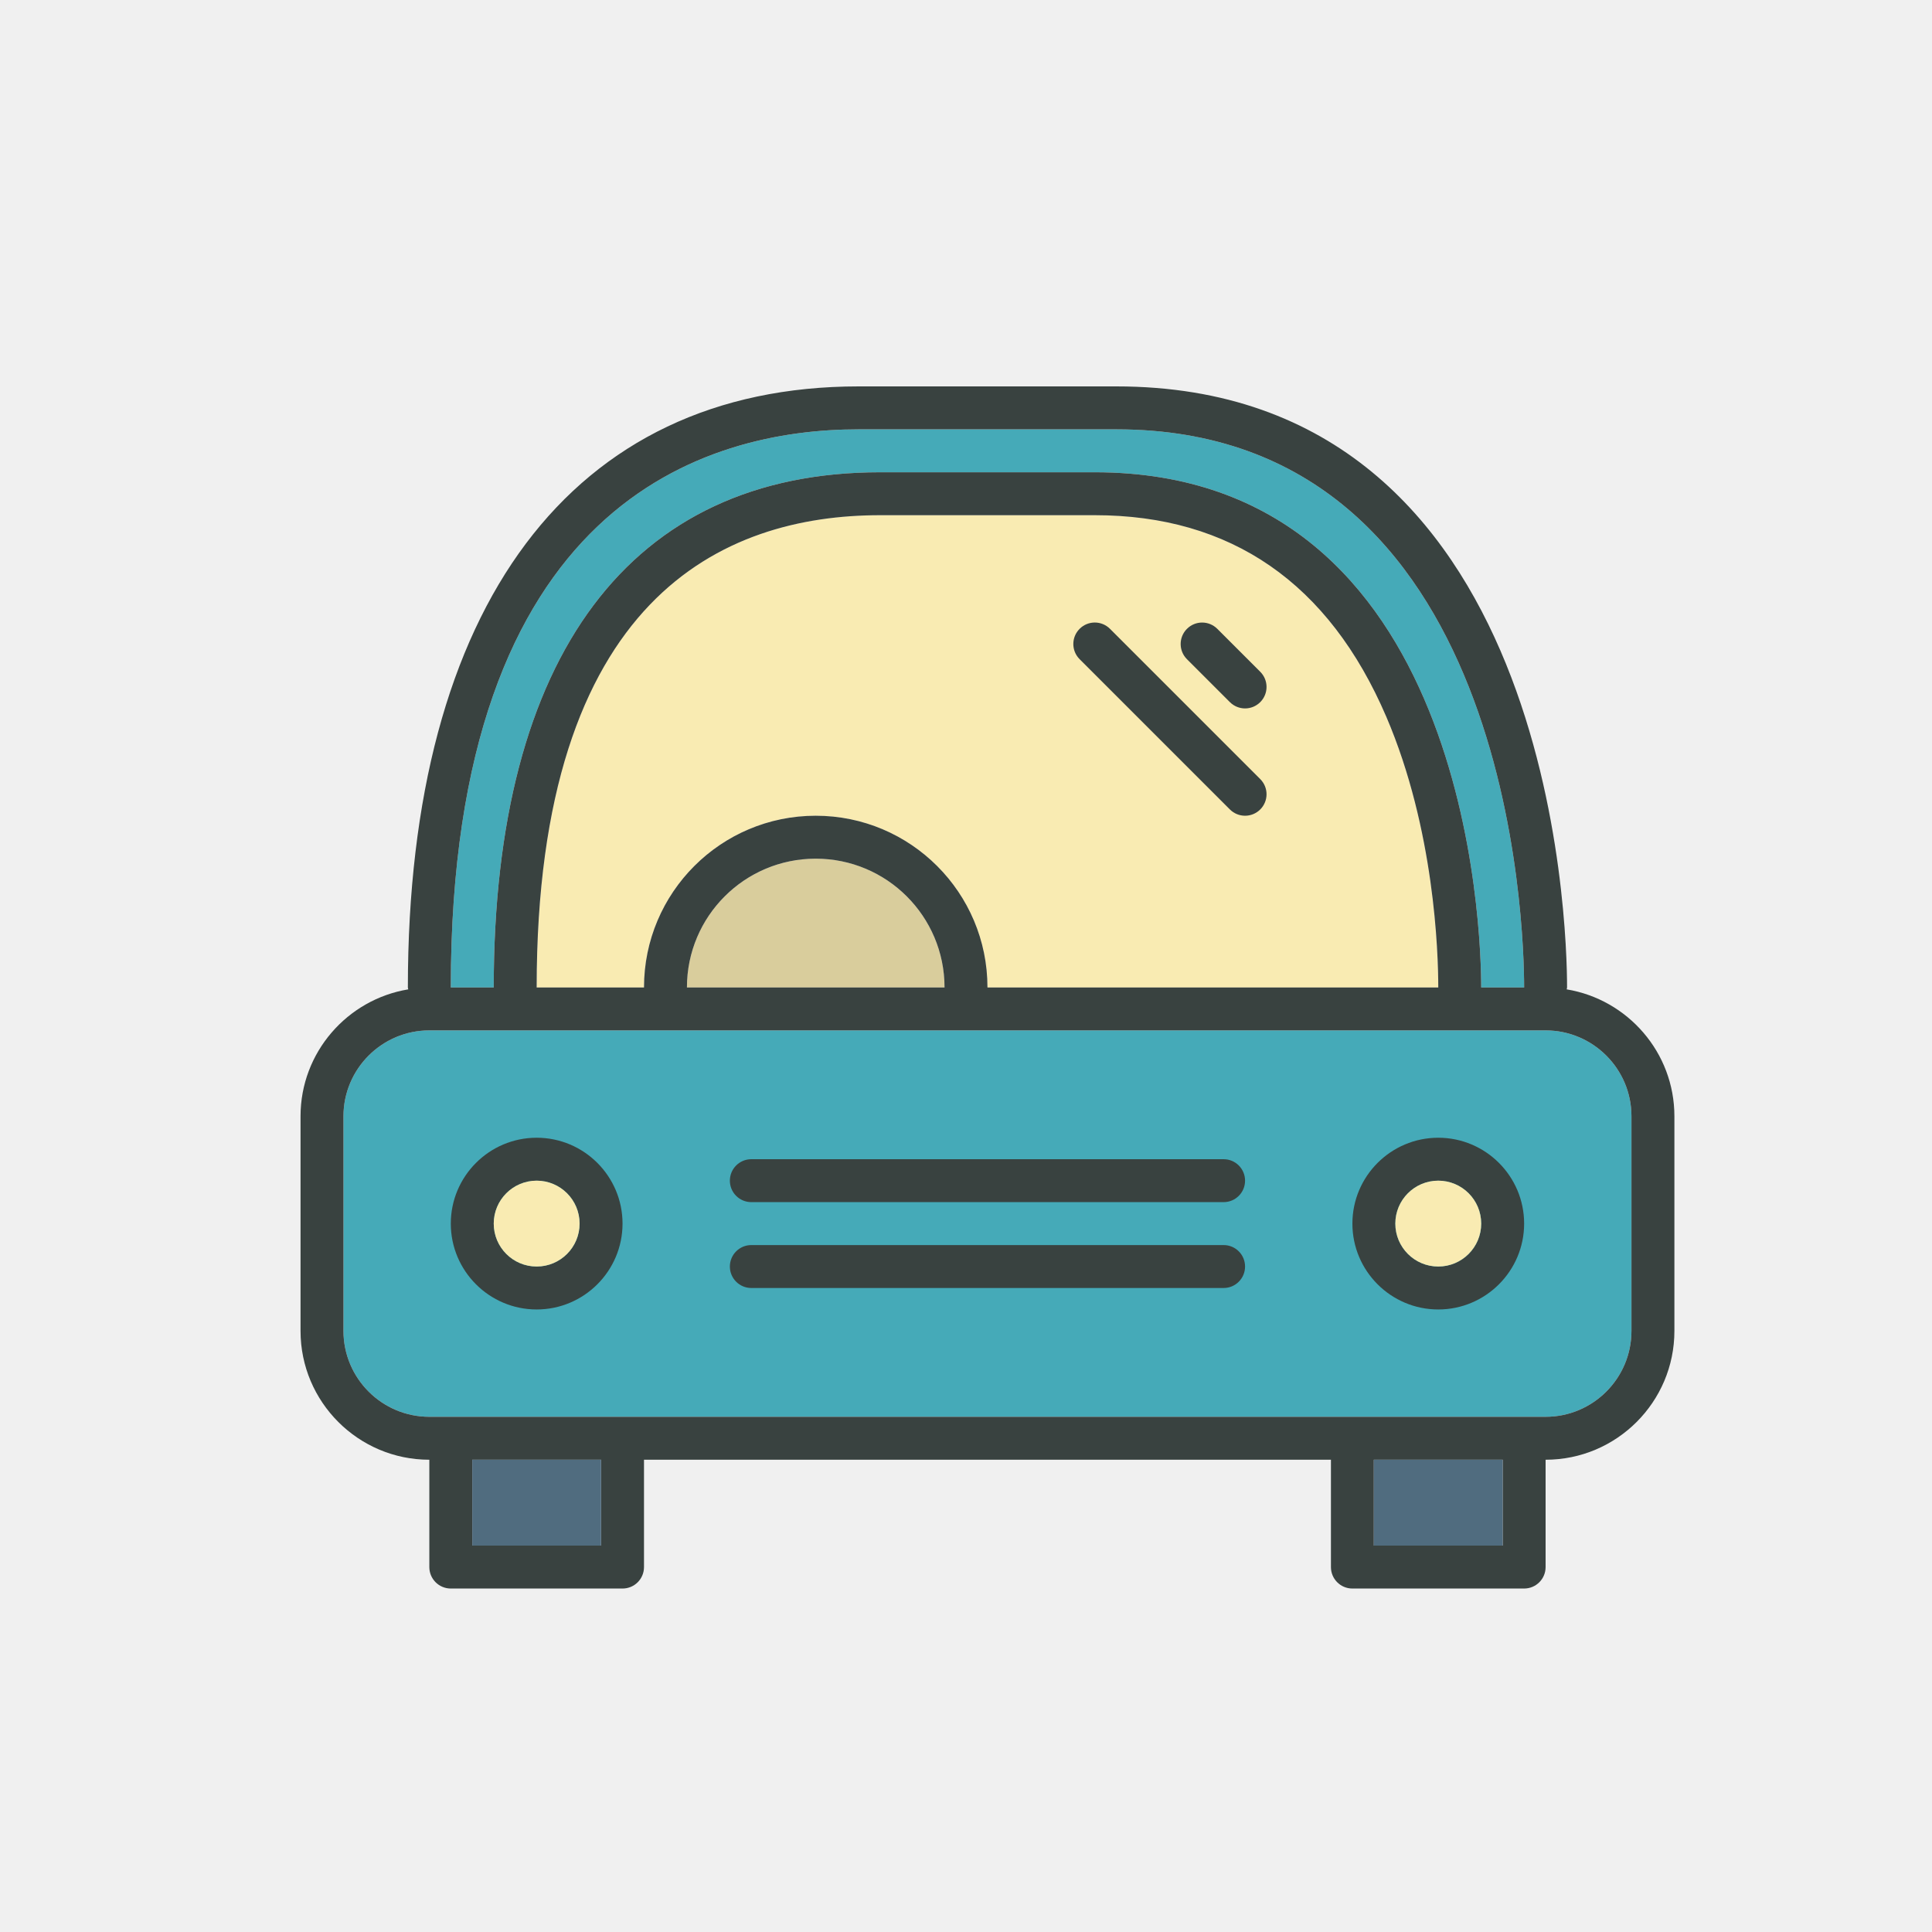
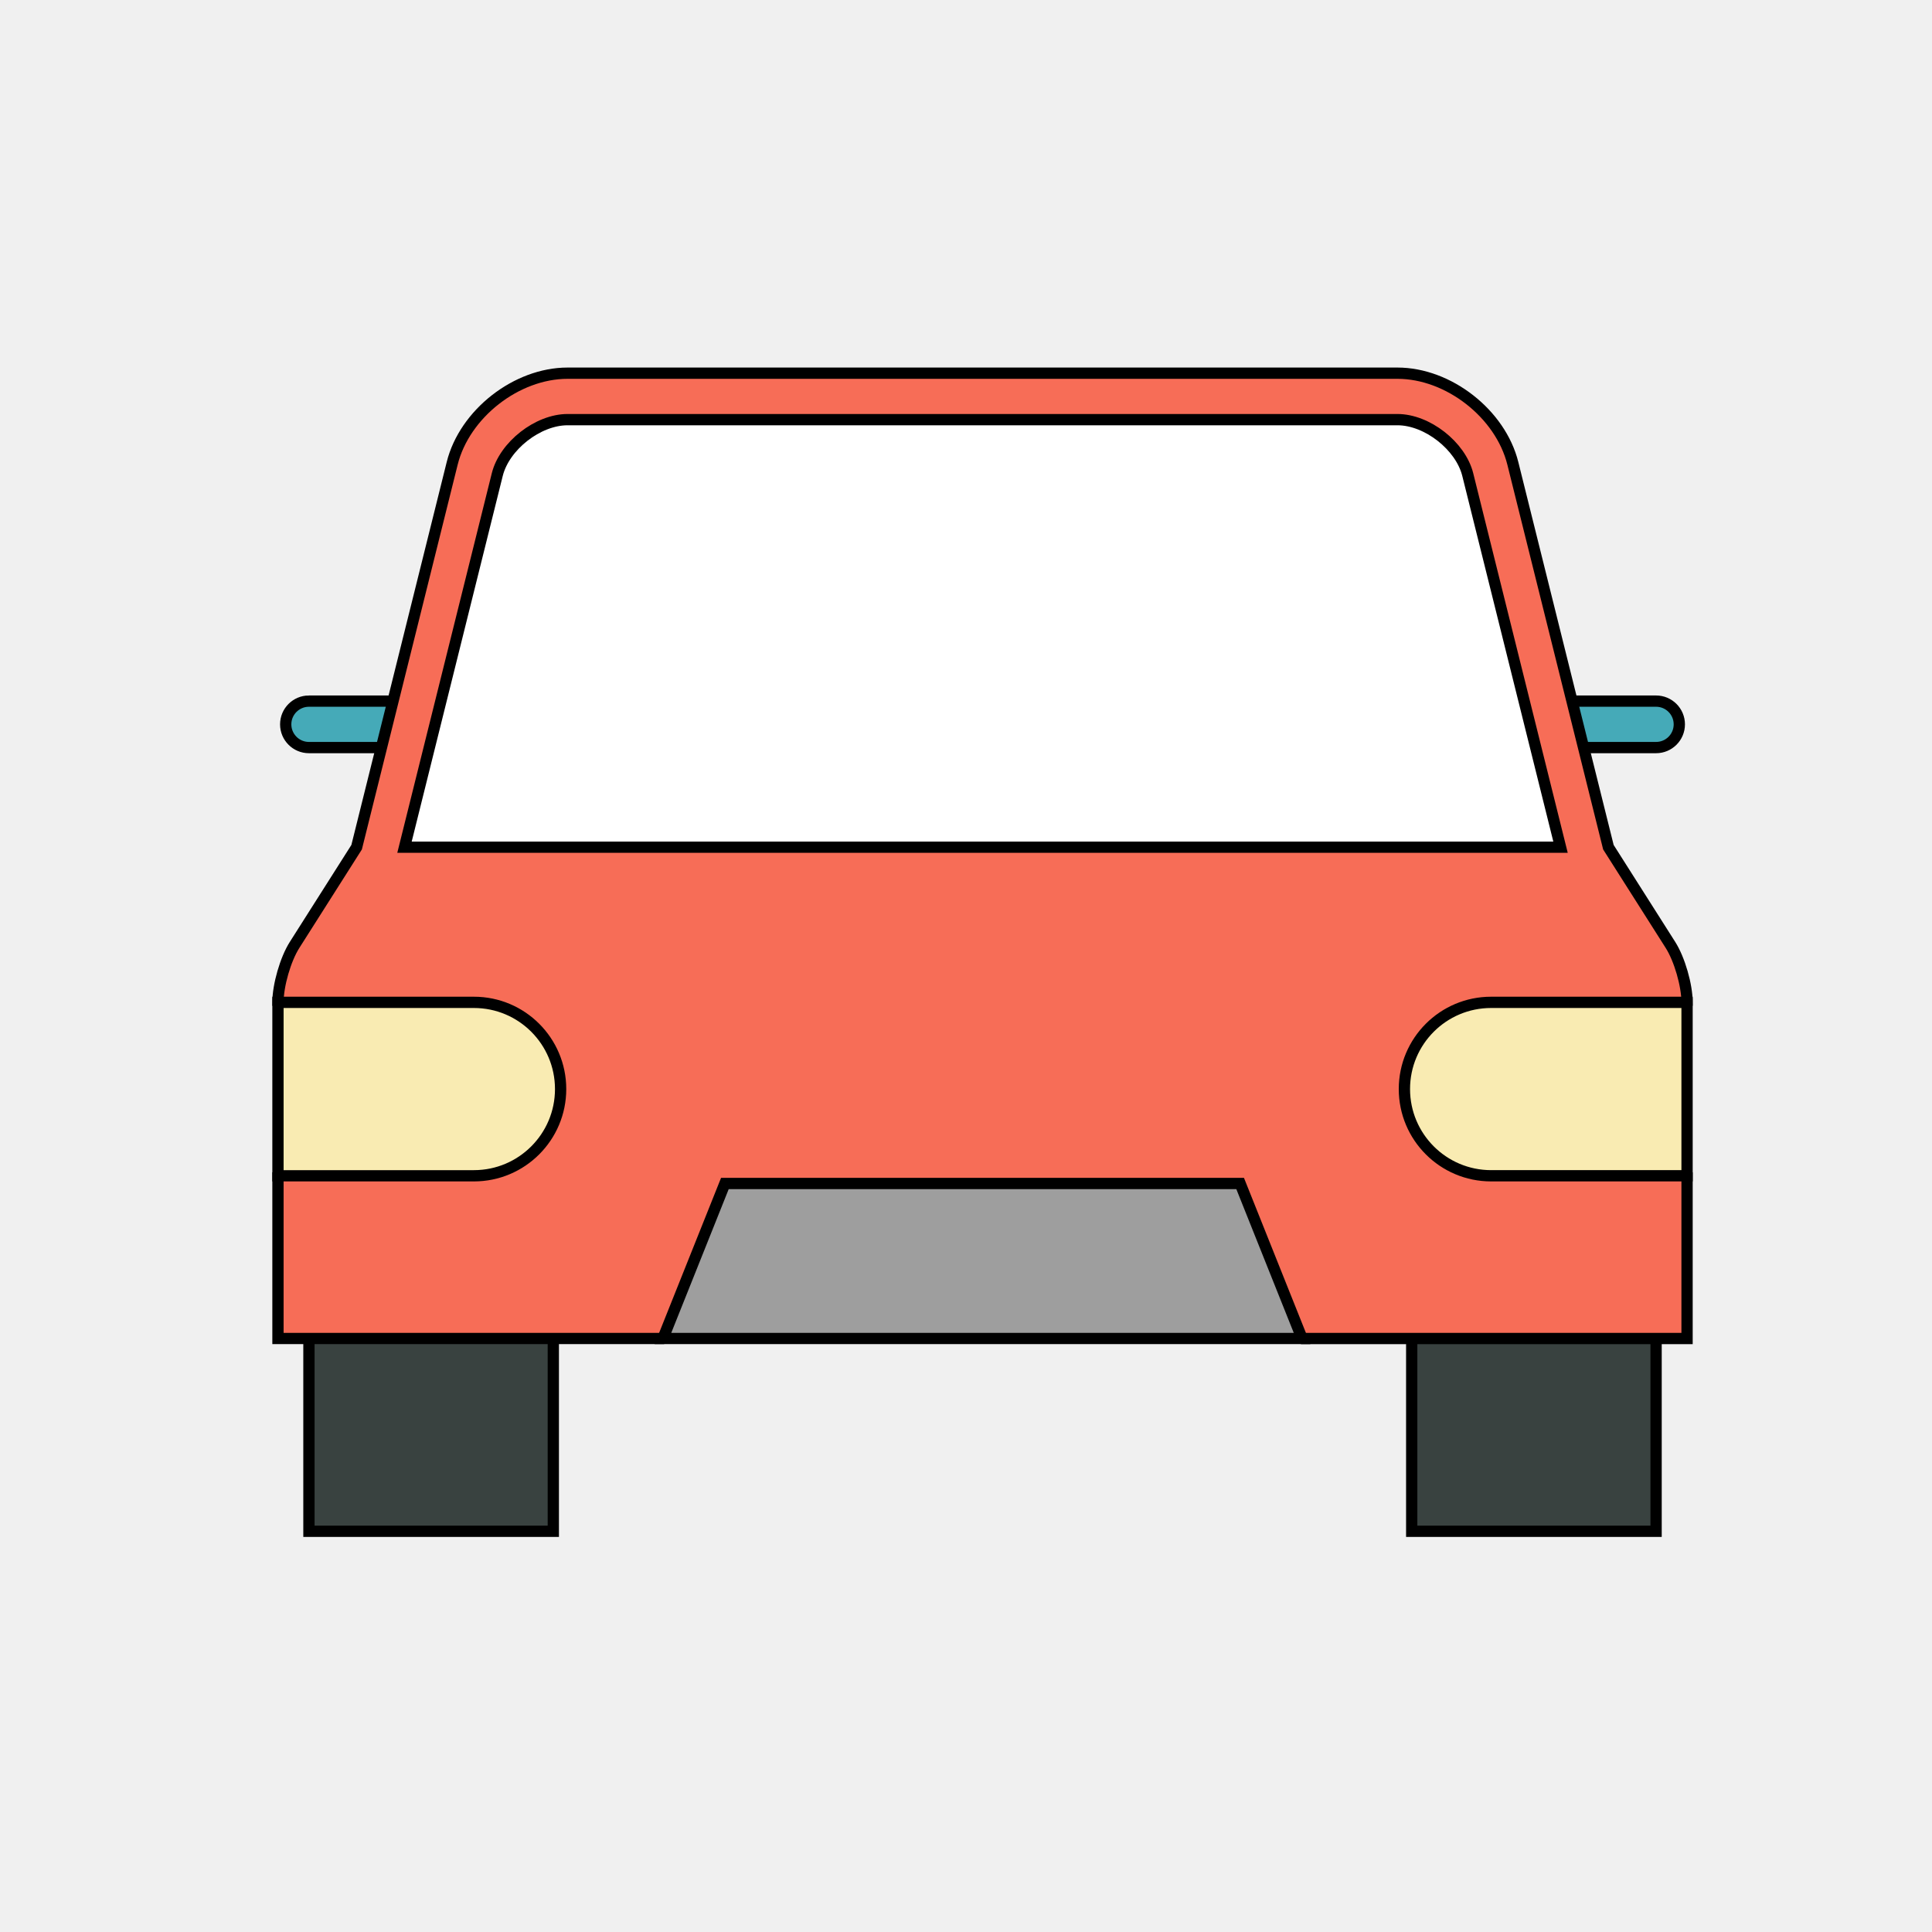
- <svg xmlns="http://www.w3.org/2000/svg" version="1.0" id="Layer_1" width="800px" height="800px" viewBox="-14 -14 90 90" enable-background="new 0 0 64 64" xml:space="preserve">
-   <g>
+ <svg xmlns="http://www.w3.org/2000/svg" version="1.1" id="Layer_1" viewBox="100 -90 300 702" xml:space="preserve" width="800px" height="800px" fill="#000000" stroke="#000000" stroke-width="4.096">
+   <g id="SVGRepo_bgCarrier" stroke-width="0" />
+   <g id="SVGRepo_tracerCarrier" stroke-linecap="round" stroke-linejoin="round" />
+   <g id="SVGRepo_iconCarrier">
    <g>
-       <path fill="#45AAB8" d="M27,8h10c17.495,0,18,21.544,18,24h2c0-2.661-0.533-26-19-26H26C18.904,6,7,9.378,7,32h2    C9,16.523,15.393,8,27,8z" />
-       <path fill="#45AAB8" d="M58,34H6c-2.206,0-4,1.794-4,4v10c0,2.206,1.794,4,4,4h52c2.206,0,4-1.794,4-4V38    C62,35.794,60.206,34,58,34z" />
+       <path style="fill:#45AAB8;" d="M11.253,164.754c-4.661,0-8.44,3.779-8.44,8.44s3.779,8.44,8.44,8.44h50.952v-16.879H11.253z" />
+       <path style="fill:#45AAB8;" d="M500.747,164.754h-50.952v16.879h50.952c4.661,0,8.44-3.779,8.44-8.44 S505.408,164.754,500.747,164.754z" />
    </g>
    <g>
-       <path fill="#F9EBB2" d="M50.581,19.394C47.909,13.16,43.34,10,37,10H27c-7.299,0-16,3.816-16,22h5c0-4.418,3.582-8,8-8    s8,3.582,8,8h21C53,30.367,52.825,24.632,50.581,19.394z" />
-       <path fill="#F9EBB2" d="M24,26c-3.313,0-6,2.687-6,6h12C30,28.687,27.313,26,24,26z" />
+       <rect x="11.253" y="373.847" style="fill:#394240;" width="88.795" height="92.554" />
+       <rect x="411.952" y="373.847" style="fill:#394240;" width="88.795" height="92.554" />
    </g>
+     <path style="fill:#F76D57;" d="M512,274.21c0-6.189-2.712-15.641-6.031-20.863l-22.551-35.514L448.692,78.356 c-4.49-18.016-23.349-32.757-41.916-32.757H105.224c-18.567,0-37.427,14.741-41.916,32.757L28.582,217.834L6.031,253.347 C2.712,258.568,0,268.021,0,274.21l57.693,31.508L0,337.225v59.122h139.883L256,362.533l116.117,33.815H512v-59.122l-57.693-31.508 L512,274.21z" />
+     <path style="fill:#FFFFFF;" d="M466.024,217.834L432.315,82.438c-2.604-10.446-14.776-19.96-25.538-19.96H105.224 c-10.762,0-22.934,9.514-25.537,19.956l-33.711,135.4H466.024z" />
    <g>
-       <path fill="#394240" d="M58.982,32.088C58.985,32.057,59,32.031,59,32c0-2.866-0.589-28-21-28H26C12.654,4,5,14.206,5,32    c0,0.031,0.015,0.057,0.018,0.088C2.176,32.559,0,35.027,0,38v10c0,3.309,2.691,6,6,6v5c0,0.553,0.447,1,1,1h8    c0.553,0,1-0.447,1-1v-5h32v5c0,0.553,0.447,1,1,1h8c0.553,0,1-0.447,1-1v-5c3.309,0,6-2.691,6-6V38    C64,35.027,61.824,32.559,58.982,32.088z M26,6h12c18.467,0,19,23.339,19,26h-2c0-2.456-0.505-24-18-24H27C15.393,8,9,16.523,9,32    H7C7,9.378,18.904,6,26,6z M24,24c-4.418,0-8,3.582-8,8h-5c0-18.184,8.701-22,16-22h10c6.34,0,10.909,3.16,13.581,9.394    C52.825,24.632,53,30.367,53,32H32C32,27.582,28.418,24,24,24z M30,32H18c0-3.313,2.687-6,6-6S30,28.687,30,32z M14,58H8v-4h6V58z     M56,58h-6v-4h6V58z M62,48c0,2.206-1.794,4-4,4H6c-2.206,0-4-1.794-4-4V38c0-2.206,1.794-4,4-4h52c2.206,0,4,1.794,4,4V48z" />
-       <path fill="#394240" d="M11,39c-2.206,0-4,1.794-4,4s1.794,4,4,4s4-1.794,4-4S13.206,39,11,39z M11,45c-1.103,0-2-0.897-2-2    s0.897-2,2-2s2,0.897,2,2S12.103,45,11,45z" />
-       <path fill="#394240" d="M53,39c-2.206,0-4,1.794-4,4s1.794,4,4,4s4-1.794,4-4S55.206,39,53,39z M53,45c-1.103,0-2-0.897-2-2    s0.897-2,2-2s2,0.897,2,2S54.103,45,53,45z" />
-       <path fill="#394240" d="M43,40H21c-0.553,0-1,0.447-1,1s0.447,1,1,1h22c0.553,0,1-0.447,1-1S43.553,40,43,40z" />
-       <path fill="#394240" d="M43,44H21c-0.553,0-1,0.447-1,1s0.447,1,1,1h22c0.553,0,1-0.447,1-1S43.553,44,43,44z" />
-       <path fill="#394240" d="M43.293,18.708c0.195,0.195,0.451,0.293,0.707,0.293s0.512-0.098,0.707-0.293    c0.391-0.391,0.391-1.023,0-1.414l-2-2c-0.391-0.391-1.023-0.391-1.414,0s-0.391,1.023,0,1.414L43.293,18.708z" />
-       <path fill="#394240" d="M43.293,23.707C43.488,23.902,43.744,24,44,24s0.512-0.098,0.707-0.293c0.391-0.391,0.391-1.023,0-1.414    l-7-7c-0.391-0.391-1.023-0.391-1.414,0s-0.391,1.023,0,1.414L43.293,23.707z" />
+       <path style="fill:#F9EBB2;" d="M71.196,274.21c17.397,0,31.508,14.1,31.508,31.508c0,17.397-14.111,31.508-31.508,31.508H0V274.21 H71.196z" />
+       <path style="fill:#F9EBB2;" d="M512,274.21v63.015h-71.196c-17.397,0-31.508-14.111-31.508-31.508 c0-17.408,14.111-31.508,31.508-31.508H512z" />
    </g>
-     <g>
-       <rect x="8" y="54" fill="#506C7F" width="6" height="4" />
-       <rect x="50" y="54" fill="#506C7F" width="6" height="4" />
-     </g>
-     <g>
-       <circle fill="#F9EBB2" cx="11" cy="43" r="2" />
-       <circle fill="#F9EBB2" cx="53" cy="43" r="2" />
-     </g>
-     <path opacity="0.15" fill="#231F20" d="M30,32H18c0-3.313,2.687-6,6-6S30,28.687,30,32z" />
+     <polygon style="fill:#9e9e9e;" points="349.612,340.027 372.117,396.347 139.883,396.347 162.388,340.027 " />
  </g>
</svg>
